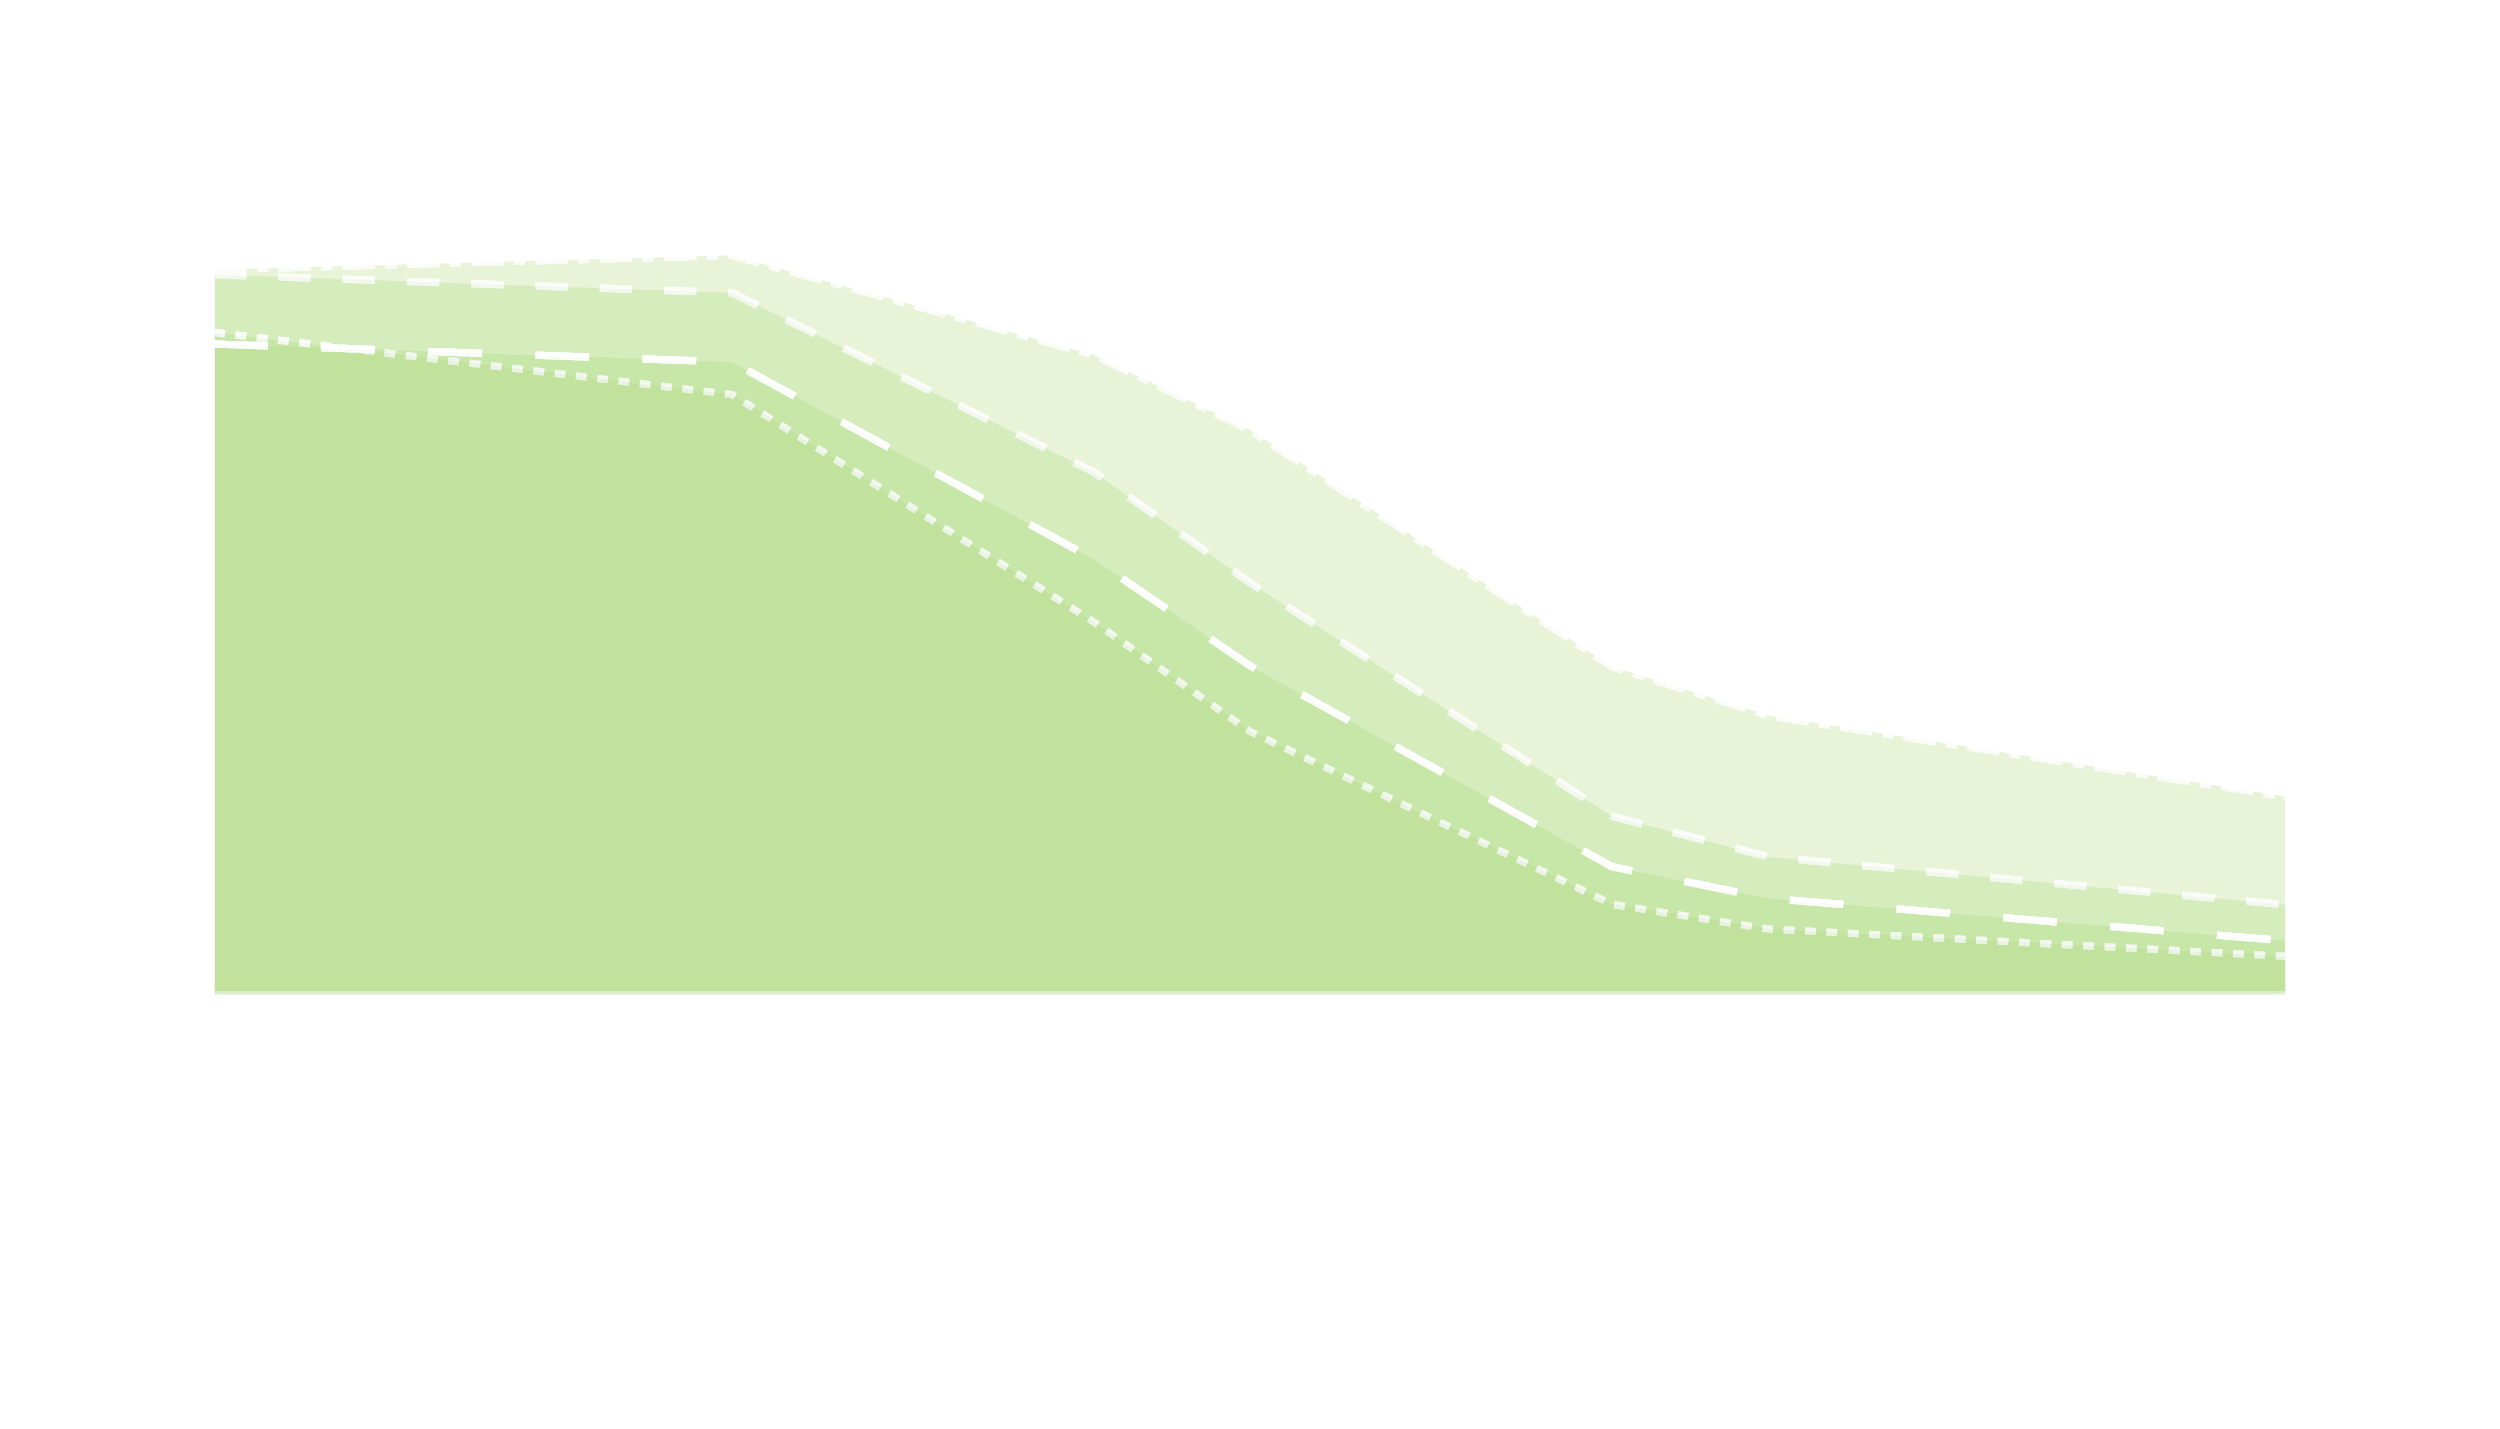
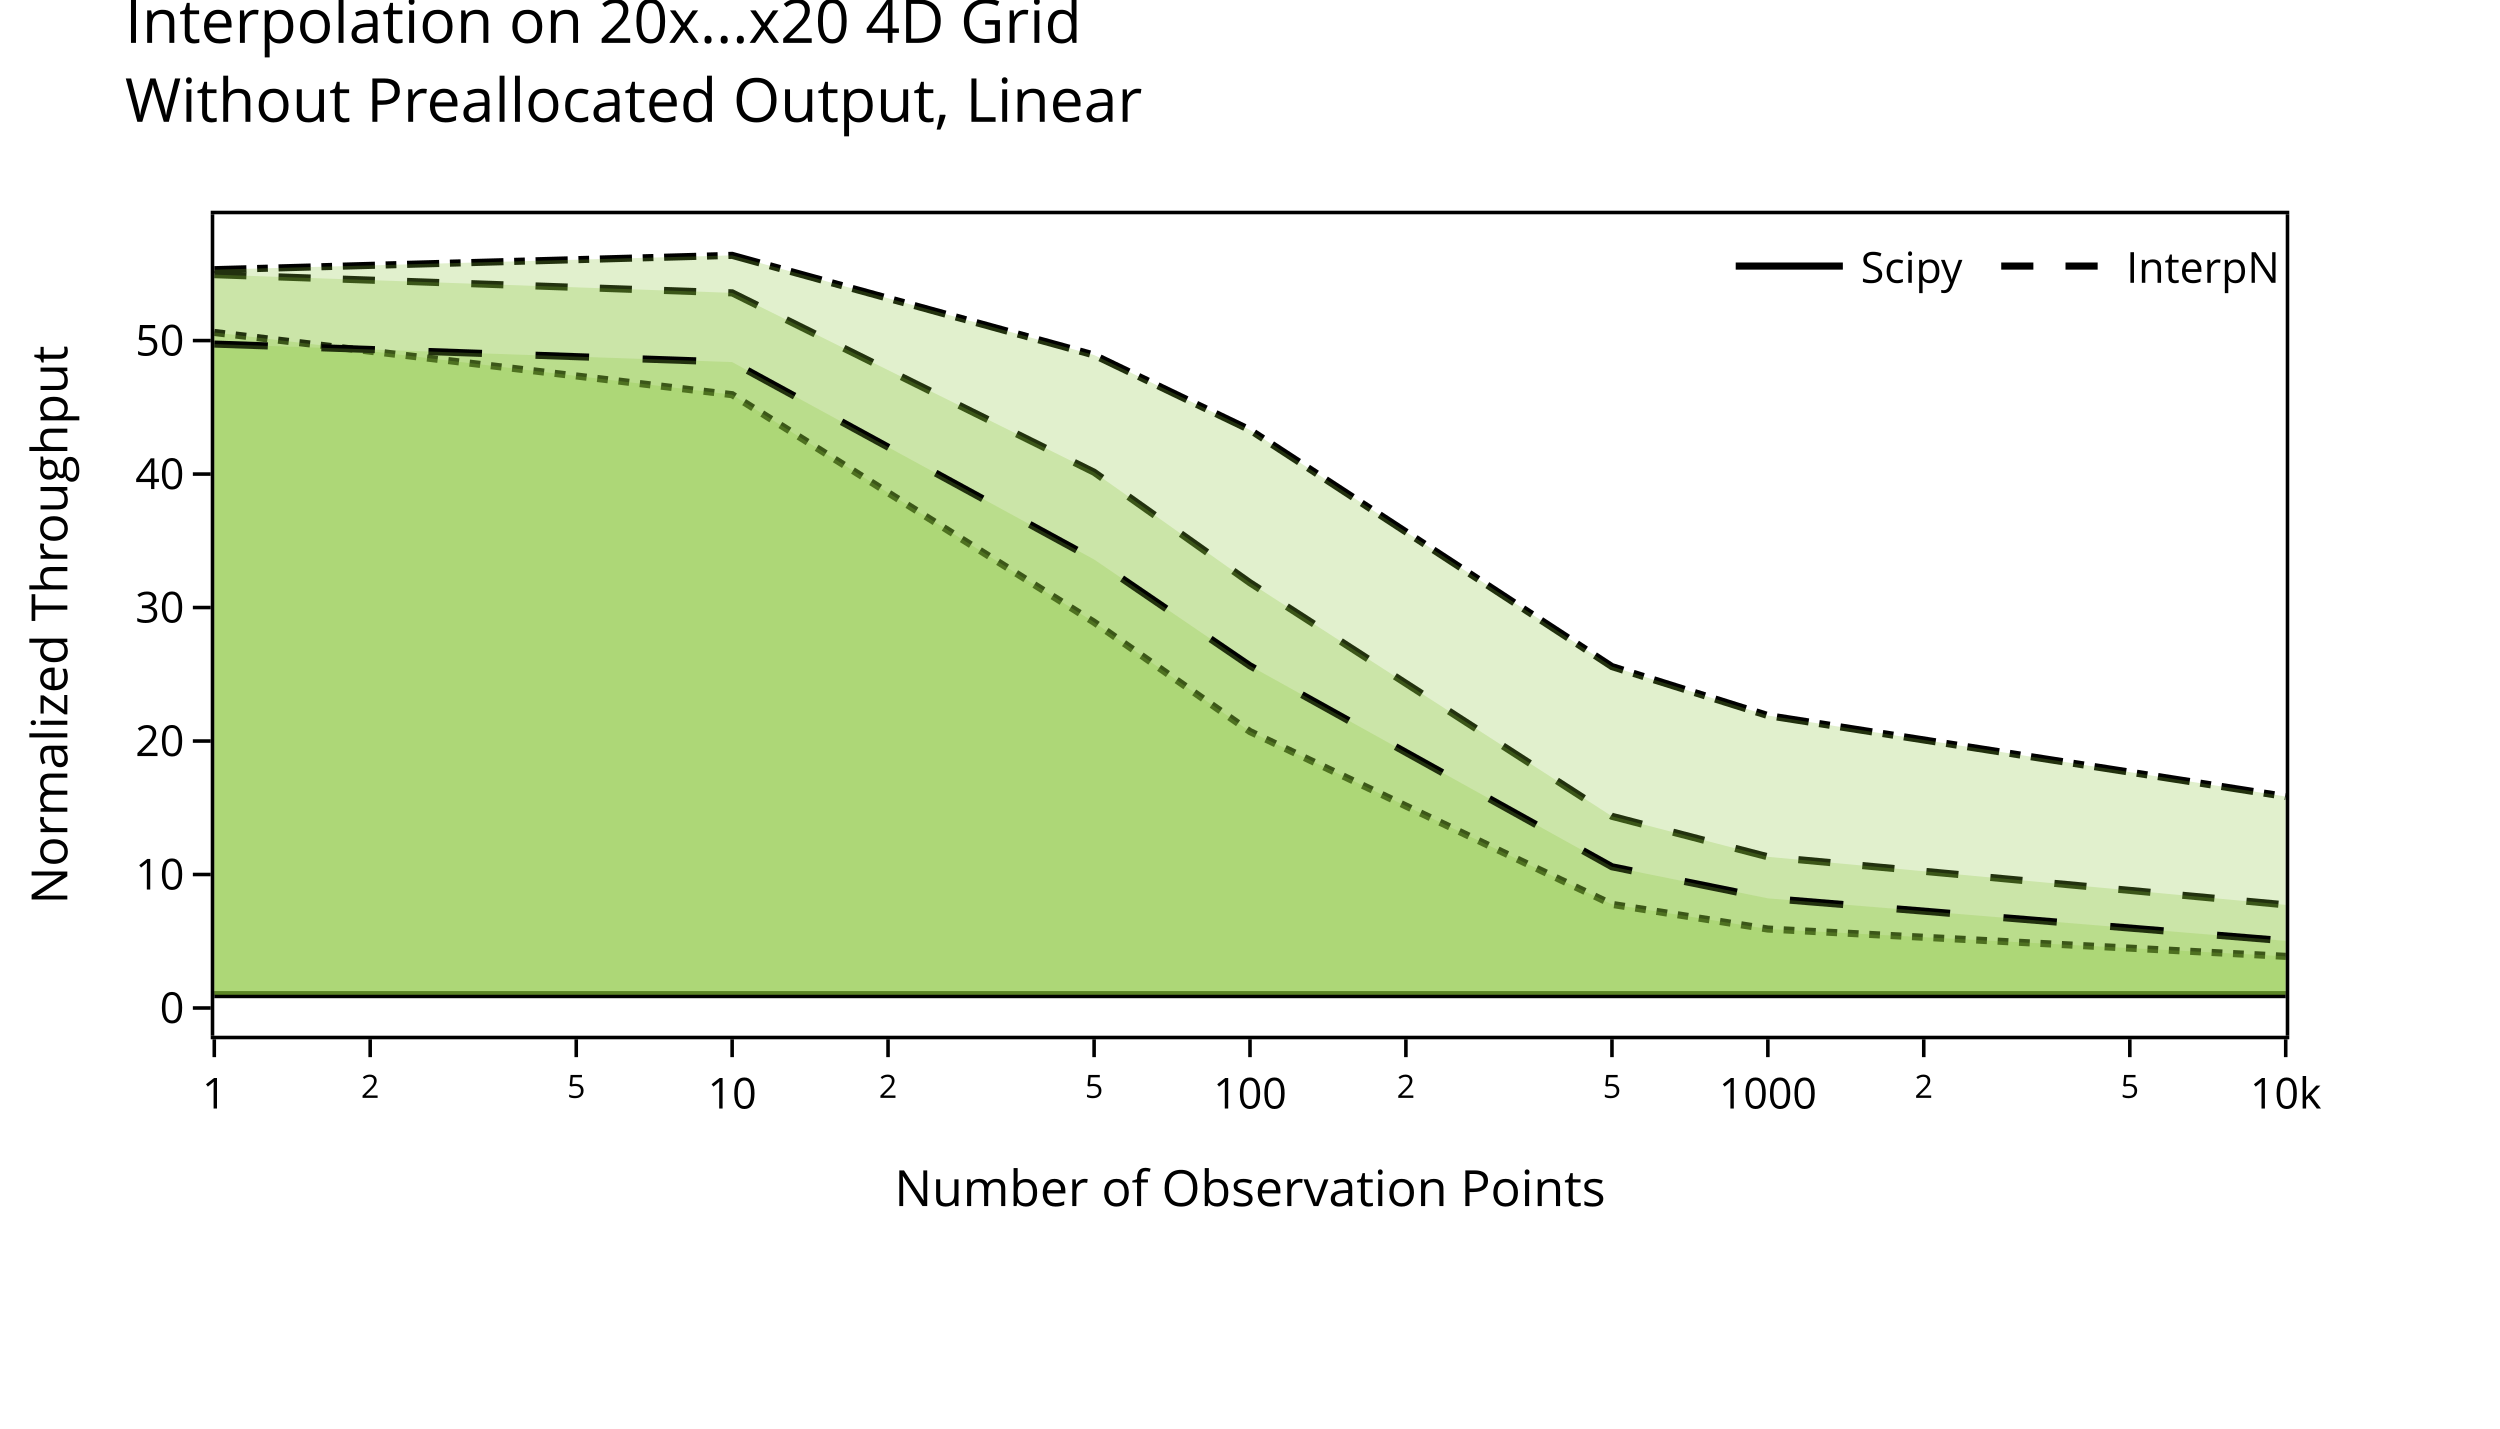
<svg xmlns="http://www.w3.org/2000/svg" class="main-svg" width="700" height="400" style="" viewBox="0 0 700 400">
  <rect x="0" y="0" width="700" height="400" style="fill: rgb(0, 0, 0); fill-opacity: 0;" />
-   <defs>
-     <style type="text/css">
-           svg { filter: invert(100%) hue-rotate(180deg); background-color: transparent !important; }
-           image { filter: invert(100%) hue-rotate(180deg) saturate(1.25); }
-       </style>
-   </defs>
  <defs id="defs-543203">
    <g class="clips">
      <clipPath id="clip543203xyplot" class="plotclip">
        <rect width="580" height="230" />
      </clipPath>
      <clipPath class="axesclip" id="clip543203x">
        <rect x="60" y="0" width="580" height="400" />
      </clipPath>
      <clipPath class="axesclip" id="clip543203y">
        <rect x="0" y="60" width="700" height="230" />
      </clipPath>
      <clipPath class="axesclip" id="clip543203xy">
        <rect x="60" y="60" width="580" height="230" />
      </clipPath>
    </g>
    <g class="gradients" />
    <g class="patterns" />
  </defs>
  <g class="bglayer">
    <rect class="bg" x="60" y="60" width="580" height="230" style="fill: rgb(0, 0, 0); fill-opacity: 0; stroke-width: 0;" />
  </g>
  <g class="layer-below">
    <g class="imagelayer" />
    <g class="shapelayer" />
  </g>
  <g class="cartesianlayer">
    <g class="subplot xy">
      <g class="layer-subplot">
        <g class="shapelayer" />
        <g class="imagelayer" />
      </g>
      <g class="minor-gridlayer">
        <g class="x" />
        <g class="y" />
      </g>
      <g class="gridlayer">
        <g class="x" />
        <g class="y" />
      </g>
      <g class="zerolinelayer" />
      <g class="layer-between">
        <g class="shapelayer" />
        <g class="imagelayer" />
      </g>
      <path class="xlines-below" />
      <path class="ylines-below" />
      <g class="overlines-below" />
      <g class="xaxislayer-below" />
      <g class="yaxislayer-below" />
      <g class="overaxes-below" />
      <g class="overplot">
        <g class="xy" transform="translate(60,60)" clip-path="url(#clip543203xyplot)">
          <g class="scatterlayer mlayer">
            <g class="trace scatter trace59ab3b" style="stroke-miterlimit: 2; opacity: 1;">
              <g class="fills" />
              <g class="errorbars" />
              <g class="lines">
                <path class="js-line" d="M0,218.5L580,218.5" style="vector-effect: none; fill: none; stroke: rgb(0, 0, 0); stroke-opacity: 1; stroke-width: 2px; opacity: 1;" />
              </g>
              <g class="points" />
              <g class="text" />
            </g>
            <g class="trace scatter trace333e36" style="stroke-miterlimit: 2; opacity: 1;">
              <g class="fills" />
              <g class="errorbars" />
              <g class="lines">
                <path class="js-line" d="M0,16.9L145,22L246.35,72.23L290,103.18L391.35,168.57L435,179.91L580,193.36" style="vector-effect: none; fill: none; stroke: rgb(0, 0, 0); stroke-opacity: 1; stroke-dasharray: 9px, 9px; stroke-width: 2px; opacity: 1;" />
              </g>
              <g class="points" />
              <g class="text" />
            </g>
            <g class="trace scatter tracef3a1ae" style="stroke-miterlimit: 2; opacity: 1;">
              <g class="fills">
                <g>
                  <path class="js-fill" d="M0,16.9L145,22L246.35,72.23L290,103.18L391.35,168.57L435,179.91L580,193.36L580,218.5L435,218.5L0,218.5Z" style="fill: rgb(139, 196, 59); fill-opacity: 0.25; stroke-width: 0;" />
                </g>
              </g>
              <g class="errorbars" />
              <g class="lines">
                <path class="js-line" d="M0,16.9L145,22L246.35,72.23L290,103.18L391.35,168.57L435,179.91L580,193.36L580,218.5L435,218.5L0,218.5" style="vector-effect: none; fill: none; stroke: rgb(0, 204, 150); stroke-opacity: 1; stroke-width: 0px; opacity: 1;" />
              </g>
              <g class="points" />
              <g class="text" />
            </g>
            <g class="trace scatter tracefe99ba" style="stroke-miterlimit: 2; opacity: 1;">
              <g class="fills" />
              <g class="errorbars" />
              <g class="lines">
                <path class="js-line" d="M0,33.09L145,50.51L246.35,114.23L290,144.84L391.35,193.22L435,200.13L580,207.78" style="vector-effect: none; fill: none; stroke: rgb(0, 0, 0); stroke-opacity: 1; stroke-dasharray: 3px, 3px; stroke-width: 2px; opacity: 1;" />
              </g>
              <g class="points" />
              <g class="text" />
            </g>
            <g class="trace scatter tracecdb401" style="stroke-miterlimit: 2; opacity: 1;">
              <g class="fills">
                <g>
                  <path class="js-fill" d="M0,33.09L145,50.51L246.35,114.23L290,144.84L391.35,193.22L435,200.13L580,207.78L580,218.5L435,218.5L0,218.5Z" style="fill: rgb(139, 196, 59); fill-opacity: 0.25; stroke-width: 0;" />
                </g>
              </g>
              <g class="errorbars" />
              <g class="lines">
                <path class="js-line" d="M0,33.09L145,50.51L246.35,114.23L290,144.84L391.35,193.22L435,200.13L580,207.78L580,218.5L435,218.5L0,218.5" style="vector-effect: none; fill: none; stroke: rgb(255, 161, 90); stroke-opacity: 1; stroke-width: 0px; opacity: 1;" />
              </g>
              <g class="points" />
              <g class="text" />
            </g>
            <g class="trace scatter trace6ae26b" style="stroke-miterlimit: 2; opacity: 1;">
              <g class="fills" />
              <g class="errorbars" />
              <g class="lines">
                <path class="js-line" d="M0,15.51L145,11.5L246.35,39.42L290,60.39L391.35,126.65L435,140.36L580,163.03" style="vector-effect: none; fill: none; stroke: rgb(0, 0, 0); stroke-opacity: 1; stroke-dasharray: 9px, 3px, 3px, 3px; stroke-width: 2px; opacity: 1;" />
              </g>
              <g class="points" />
              <g class="text" />
            </g>
            <g class="trace scatter trace5e622c" style="stroke-miterlimit: 2; opacity: 1;">
              <g class="fills">
                <g>
                  <path class="js-fill" d="M0,15.51L145,11.5L246.35,39.42L290,60.39L391.35,126.65L435,140.36L580,163.03L580,218.5L435,218.5L0,218.5Z" style="fill: rgb(139, 196, 59); fill-opacity: 0.25; stroke-width: 0;" />
                </g>
              </g>
              <g class="errorbars" />
              <g class="lines">
                <path class="js-line" d="M0,15.51L145,11.5L246.35,39.42L290,60.39L391.35,126.65L435,140.36L580,163.03L580,218.5L435,218.5L0,218.5" style="vector-effect: none; fill: none; stroke: rgb(255, 102, 146); stroke-opacity: 1; stroke-width: 0px; opacity: 1;" />
              </g>
              <g class="points" />
              <g class="text" />
            </g>
            <g class="trace scatter trace19d3de" style="stroke-miterlimit: 2; opacity: 1;">
              <g class="fills" />
              <g class="errorbars" />
              <g class="lines">
                <path class="js-line" d="M0,36.34L145,41.39L246.35,96.66L290,126.44L391.35,182.7L435,191.54L580,203.44" style="vector-effect: none; fill: none; stroke: rgb(0, 0, 0); stroke-opacity: 1; stroke-dasharray: 15px, 15px; stroke-width: 2px; opacity: 1;" />
              </g>
              <g class="points" />
              <g class="text" />
            </g>
            <g class="trace scatter trace70ed06" style="stroke-miterlimit: 2; opacity: 1;">
              <g class="fills">
                <g>
                  <path class="js-fill" d="M0,36.34L145,41.39L246.35,96.66L290,126.44L391.35,182.7L435,191.54L580,203.44L580,218.5L435,218.5L0,218.5Z" style="fill: rgb(139, 196, 59); fill-opacity: 0.25; stroke-width: 0;" />
                </g>
              </g>
              <g class="errorbars" />
              <g class="lines">
                <path class="js-line" d="M0,36.34L145,41.39L246.35,96.66L290,126.44L391.35,182.7L435,191.54L580,203.44L580,218.5L435,218.5L0,218.5" style="vector-effect: none; fill: none; stroke: rgb(255, 151, 255); stroke-opacity: 1; stroke-width: 0px; opacity: 1;" />
              </g>
              <g class="points" />
              <g class="text" />
            </g>
          </g>
        </g>
      </g>
      <path class="xlines-above crisp" d="M59,290.5H641M59,59.5H641" style="fill: none; stroke-width: 1px; stroke: rgb(0, 0, 0); stroke-opacity: 1;" />
      <path class="ylines-above crisp" d="M59.5,60V290M640.5,60V290" style="fill: none; stroke-width: 1px; stroke: rgb(0, 0, 0); stroke-opacity: 1;" />
      <g class="overlines-above" />
      <g class="xaxislayer-above">
        <path class="xtick ticks crisp" d="M0,291v5" transform="translate(60,0)" style="stroke: rgb(0, 0, 0); stroke-opacity: 1; stroke-width: 1px;" />
        <path class="xtick ticks crisp" d="M0,291v5" transform="translate(103.65,0)" style="stroke: rgb(0, 0, 0); stroke-opacity: 1; stroke-width: 1px;" />
        <path class="xtick ticks crisp" d="M0,291v5" transform="translate(161.35,0)" style="stroke: rgb(0, 0, 0); stroke-opacity: 1; stroke-width: 1px;" />
        <path class="xtick ticks crisp" d="M0,291v5" transform="translate(205,0)" style="stroke: rgb(0, 0, 0); stroke-opacity: 1; stroke-width: 1px;" />
        <path class="xtick ticks crisp" d="M0,291v5" transform="translate(248.65,0)" style="stroke: rgb(0, 0, 0); stroke-opacity: 1; stroke-width: 1px;" />
        <path class="xtick ticks crisp" d="M0,291v5" transform="translate(306.35,0)" style="stroke: rgb(0, 0, 0); stroke-opacity: 1; stroke-width: 1px;" />
        <path class="xtick ticks crisp" d="M0,291v5" transform="translate(350,0)" style="stroke: rgb(0, 0, 0); stroke-opacity: 1; stroke-width: 1px;" />
        <path class="xtick ticks crisp" d="M0,291v5" transform="translate(393.65,0)" style="stroke: rgb(0, 0, 0); stroke-opacity: 1; stroke-width: 1px;" />
        <path class="xtick ticks crisp" d="M0,291v5" transform="translate(451.35,0)" style="stroke: rgb(0, 0, 0); stroke-opacity: 1; stroke-width: 1px;" />
        <path class="xtick ticks crisp" d="M0,291v5" transform="translate(495,0)" style="stroke: rgb(0, 0, 0); stroke-opacity: 1; stroke-width: 1px;" />
        <path class="xtick ticks crisp" d="M0,291v5" transform="translate(538.65,0)" style="stroke: rgb(0, 0, 0); stroke-opacity: 1; stroke-width: 1px;" />
        <path class="xtick ticks crisp" d="M0,291v5" transform="translate(596.35,0)" style="stroke: rgb(0, 0, 0); stroke-opacity: 1; stroke-width: 1px;" />
        <path class="xtick ticks crisp" d="M0,291v5" transform="translate(640,0)" style="stroke: rgb(0, 0, 0); stroke-opacity: 1; stroke-width: 1px;" />
        <g class="xtick">
          <text text-anchor="middle" x="0" y="310.4" transform="translate(60,0)" style="font-family: 'Open Sans', verdana, arial, sans-serif; font-size: 12px; fill: rgb(0, 0, 0); fill-opacity: 1; white-space: pre; opacity: 1;">1</text>
        </g>
        <g class="xtick">
          <text text-anchor="middle" x="0" y="307.4" style="font-family: 'Open Sans', verdana, arial, sans-serif; font-size: 9px; fill: rgb(0, 0, 0); fill-opacity: 1; white-space: pre; opacity: 1;" transform="translate(103.65,0)">2</text>
        </g>
        <g class="xtick">
          <text text-anchor="middle" x="0" y="307.4" style="font-family: 'Open Sans', verdana, arial, sans-serif; font-size: 9px; fill: rgb(0, 0, 0); fill-opacity: 1; white-space: pre; opacity: 1;" transform="translate(161.35,0)">5</text>
        </g>
        <g class="xtick">
          <text text-anchor="middle" x="0" y="310.4" style="font-family: 'Open Sans', verdana, arial, sans-serif; font-size: 12px; fill: rgb(0, 0, 0); fill-opacity: 1; white-space: pre; opacity: 1;" transform="translate(205,0)">10</text>
        </g>
        <g class="xtick">
          <text text-anchor="middle" x="0" y="307.4" style="font-family: 'Open Sans', verdana, arial, sans-serif; font-size: 9px; fill: rgb(0, 0, 0); fill-opacity: 1; white-space: pre; opacity: 1;" transform="translate(248.65,0)">2</text>
        </g>
        <g class="xtick">
          <text text-anchor="middle" x="0" y="307.4" style="font-family: 'Open Sans', verdana, arial, sans-serif; font-size: 9px; fill: rgb(0, 0, 0); fill-opacity: 1; white-space: pre; opacity: 1;" transform="translate(306.35,0)">5</text>
        </g>
        <g class="xtick">
          <text text-anchor="middle" x="0" y="310.4" style="font-family: 'Open Sans', verdana, arial, sans-serif; font-size: 12px; fill: rgb(0, 0, 0); fill-opacity: 1; white-space: pre; opacity: 1;" transform="translate(350,0)">100</text>
        </g>
        <g class="xtick">
          <text text-anchor="middle" x="0" y="307.4" style="font-family: 'Open Sans', verdana, arial, sans-serif; font-size: 9px; fill: rgb(0, 0, 0); fill-opacity: 1; white-space: pre; opacity: 1;" transform="translate(393.65,0)">2</text>
        </g>
        <g class="xtick">
          <text text-anchor="middle" x="0" y="307.4" style="font-family: 'Open Sans', verdana, arial, sans-serif; font-size: 9px; fill: rgb(0, 0, 0); fill-opacity: 1; white-space: pre; opacity: 1;" transform="translate(451.35,0)">5</text>
        </g>
        <g class="xtick">
          <text text-anchor="middle" x="0" y="310.4" style="font-family: 'Open Sans', verdana, arial, sans-serif; font-size: 12px; fill: rgb(0, 0, 0); fill-opacity: 1; white-space: pre; opacity: 1;" transform="translate(495,0)">1000</text>
        </g>
        <g class="xtick">
          <text text-anchor="middle" x="0" y="307.4" style="font-family: 'Open Sans', verdana, arial, sans-serif; font-size: 9px; fill: rgb(0, 0, 0); fill-opacity: 1; white-space: pre; opacity: 1;" transform="translate(538.65,0)">2</text>
        </g>
        <g class="xtick">
          <text text-anchor="middle" x="0" y="307.4" style="font-family: 'Open Sans', verdana, arial, sans-serif; font-size: 9px; fill: rgb(0, 0, 0); fill-opacity: 1; white-space: pre; opacity: 1;" transform="translate(596.35,0)">5</text>
        </g>
        <g class="xtick">
          <text text-anchor="middle" x="0" y="310.4" style="font-family: 'Open Sans', verdana, arial, sans-serif; font-size: 12px; fill: rgb(0, 0, 0); fill-opacity: 1; white-space: pre; opacity: 1;" transform="translate(640,0)">10k</text>
        </g>
      </g>
      <g class="yaxislayer-above">
        <path class="ytick ticks crisp" d="M59,0h-5" transform="translate(0,282.24)" style="stroke: rgb(0, 0, 0); stroke-opacity: 1; stroke-width: 1px;" />
        <path class="ytick ticks crisp" d="M59,0h-5" transform="translate(0,244.86)" style="stroke: rgb(0, 0, 0); stroke-opacity: 1; stroke-width: 1px;" />
        <path class="ytick ticks crisp" d="M59,0h-5" transform="translate(0,207.49)" style="stroke: rgb(0, 0, 0); stroke-opacity: 1; stroke-width: 1px;" />
        <path class="ytick ticks crisp" d="M59,0h-5" transform="translate(0,170.11)" style="stroke: rgb(0, 0, 0); stroke-opacity: 1; stroke-width: 1px;" />
        <path class="ytick ticks crisp" d="M59,0h-5" transform="translate(0,132.74)" style="stroke: rgb(0, 0, 0); stroke-opacity: 1; stroke-width: 1px;" />
        <path class="ytick ticks crisp" d="M59,0h-5" transform="translate(0,95.36)" style="stroke: rgb(0, 0, 0); stroke-opacity: 1; stroke-width: 1px;" />
        <g class="ytick">
          <text text-anchor="end" x="51.6" y="4.2" transform="translate(0,282.24)" style="font-family: 'Open Sans', verdana, arial, sans-serif; font-size: 12px; fill: rgb(0, 0, 0); fill-opacity: 1; white-space: pre; opacity: 1;">0</text>
        </g>
        <g class="ytick">
          <text text-anchor="end" x="51.6" y="4.2" style="font-family: 'Open Sans', verdana, arial, sans-serif; font-size: 12px; fill: rgb(0, 0, 0); fill-opacity: 1; white-space: pre; opacity: 1;" transform="translate(0,244.86)">10</text>
        </g>
        <g class="ytick">
          <text text-anchor="end" x="51.6" y="4.2" style="font-family: 'Open Sans', verdana, arial, sans-serif; font-size: 12px; fill: rgb(0, 0, 0); fill-opacity: 1; white-space: pre; opacity: 1;" transform="translate(0,207.49)">20</text>
        </g>
        <g class="ytick">
          <text text-anchor="end" x="51.6" y="4.2" style="font-family: 'Open Sans', verdana, arial, sans-serif; font-size: 12px; fill: rgb(0, 0, 0); fill-opacity: 1; white-space: pre; opacity: 1;" transform="translate(0,170.11)">30</text>
        </g>
        <g class="ytick">
          <text text-anchor="end" x="51.6" y="4.2" style="font-family: 'Open Sans', verdana, arial, sans-serif; font-size: 12px; fill: rgb(0, 0, 0); fill-opacity: 1; white-space: pre; opacity: 1;" transform="translate(0,132.74)">40</text>
        </g>
        <g class="ytick">
          <text text-anchor="end" x="51.6" y="4.2" style="font-family: 'Open Sans', verdana, arial, sans-serif; font-size: 12px; fill: rgb(0, 0, 0); fill-opacity: 1; white-space: pre; opacity: 1;" transform="translate(0,95.36)">50</text>
        </g>
      </g>
      <g class="overaxes-above" />
    </g>
  </g>
  <g class="polarlayer" />
  <g class="smithlayer" />
  <g class="ternarylayer" />
  <g class="geolayer" />
  <g class="funnelarealayer" />
  <g class="pielayer" />
  <g class="iciclelayer" />
  <g class="treemaplayer" />
  <g class="sunburstlayer" />
  <g class="glimages" />
  <defs id="topdefs-543203">
    <g class="clips" />
    <clipPath id="legend543203">
      <rect width="159" height="29" x="0" y="0" />
    </clipPath>
  </defs>
  <g class="layer-above">
    <g class="imagelayer" />
    <g class="shapelayer" />
  </g>
  <g class="infolayer">
    <g class="legend" pointer-events="all" transform="translate(481,60)">
      <rect class="bg" shape-rendering="crispEdges" width="159" height="29" x="0" y="0" style="stroke: rgb(68, 68, 68); stroke-opacity: 1; fill: rgb(0, 0, 0); fill-opacity: 0; stroke-width: 0px;" />
      <g class="scrollbox" transform="" clip-path="url(#legend543203)">
        <g class="groups">
          <g class="traces" transform="translate(0,14.5)" style="opacity: 1;">
            <text class="legendtext" text-anchor="start" x="40" y="4.68" style="font-family: 'Open Sans', verdana, arial, sans-serif; font-size: 12px; fill: rgb(0, 0, 0); fill-opacity: 1; white-space: pre;">Scipy</text>
            <g class="layers" style="opacity: 1;">
              <g class="legendfill" />
              <g class="legendlines">
                <path class="js-line" d="M5,0h30" style="fill: none; stroke: rgb(0, 0, 0); stroke-opacity: 1; stroke-width: 2px;" />
              </g>
              <g class="legendsymbols">
                <g class="legendpoints" />
              </g>
            </g>
            <rect class="legendtoggle" x="0" y="-9.5" width="71.844" height="19" style="fill: rgb(0, 0, 0); fill-opacity: 0;" />
          </g>
          <g class="traces" transform="translate(74.34375,14.5)" style="opacity: 1;">
            <text class="legendtext" text-anchor="start" x="40" y="4.68" style="font-family: 'Open Sans', verdana, arial, sans-serif; font-size: 12px; fill: rgb(0, 0, 0); fill-opacity: 1; white-space: pre;">InterpN</text>
            <g class="layers" style="opacity: 1;">
              <g class="legendfill" />
              <g class="legendlines">
                <path class="js-line" d="M5,0h30" style="fill: none; stroke: rgb(0, 0, 0); stroke-opacity: 1; stroke-dasharray: 9px, 9px; stroke-width: 2px;" />
              </g>
              <g class="legendsymbols">
                <g class="legendpoints" />
              </g>
            </g>
            <rect class="legendtoggle" x="0" y="-9.5" width="81.859" height="19" style="fill: rgb(0, 0, 0); fill-opacity: 0;" />
          </g>
        </g>
      </g>
      <rect class="scrollbar" rx="20" ry="3" width="0" height="0" x="0" y="0" style="fill: rgb(128, 139, 164); fill-opacity: 1;" />
    </g>
    <g class="g-gtitle">
      <text class="gtitle" x="35" y="12" text-anchor="start" dy="0.7em" style="opacity: 1; font-family: 'Open Sans', verdana, arial, sans-serif; font-size: 17px; fill: rgb(0, 0, 0); fill-opacity: 1; white-space: pre;">
        <tspan class="line" dy="0em" x="35" y="12">Interpolation on 20x...x20 4D Grid</tspan>
        <tspan class="line" dy="1.3em" x="35" y="12">Without Preallocated Output, Linear</tspan>
      </text>
    </g>
    <g class="g-xtitle">
      <text class="xtitle" x="350" y="337.706" text-anchor="middle" style="opacity: 1; font-family: 'Open Sans', verdana, arial, sans-serif; font-size: 14px; fill: rgb(0, 0, 0); fill-opacity: 1; white-space: pre;">Number of Observation Points</text>
    </g>
    <g class="g-ytitle">
      <text class="ytitle" transform="rotate(-90,18.85,175)" x="18.85" y="175" text-anchor="middle" style="opacity: 1; font-family: 'Open Sans', verdana, arial, sans-serif; font-size: 14px; fill: rgb(0, 0, 0); fill-opacity: 1; white-space: pre;">Normalized Throughput</text>
    </g>
  </g>
</svg>
